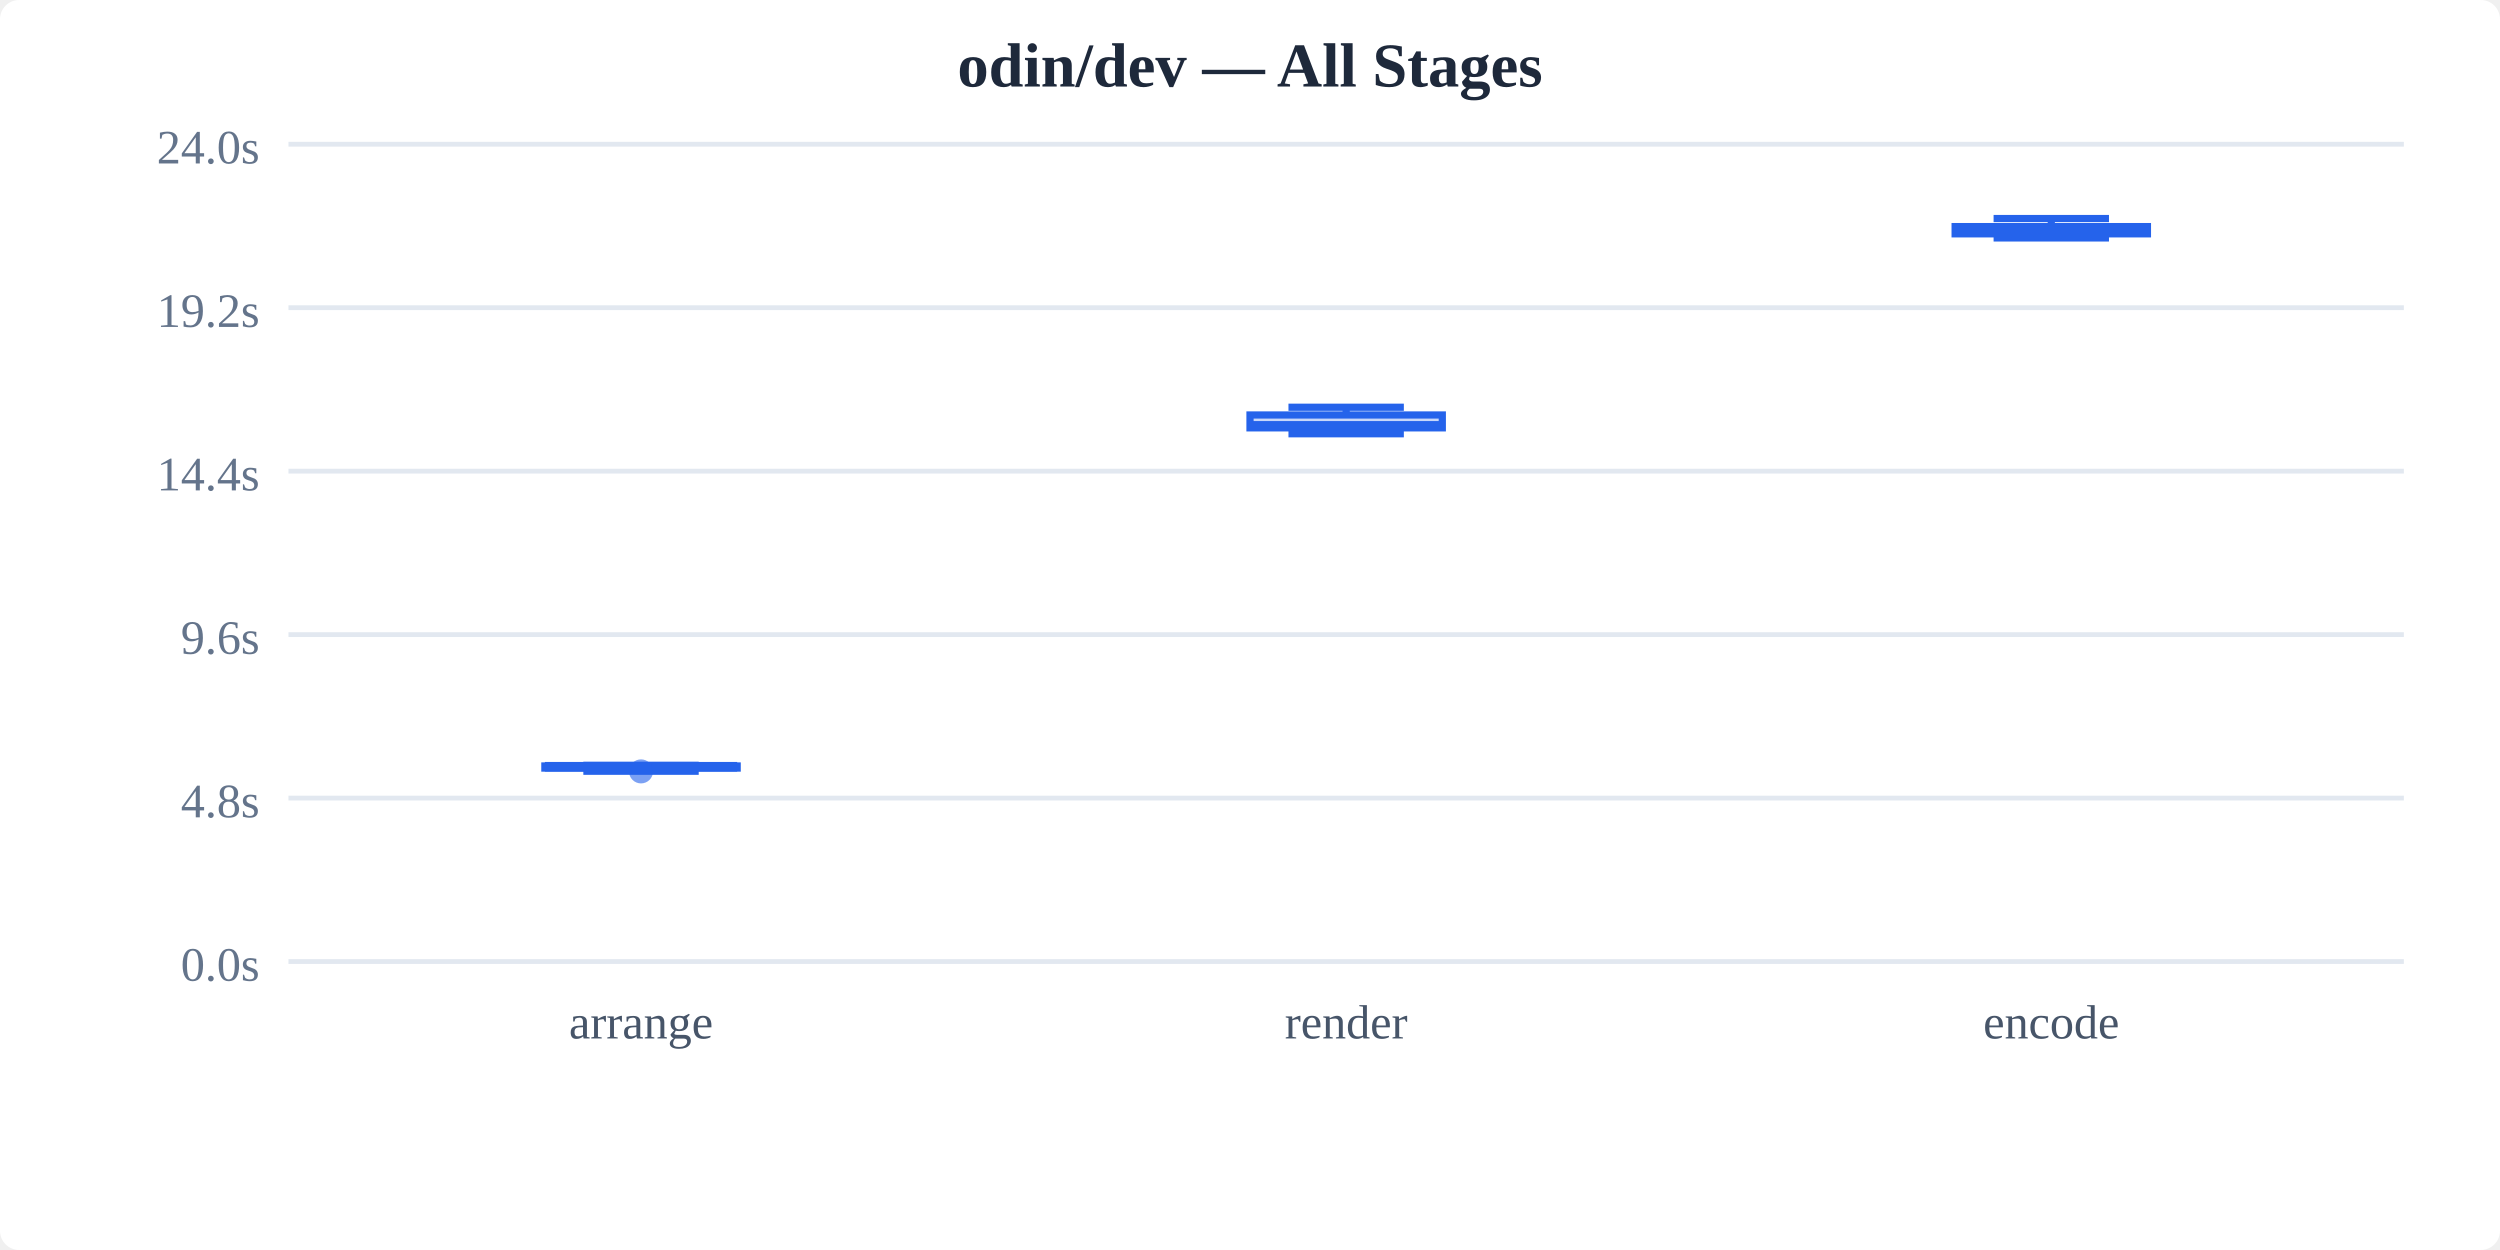
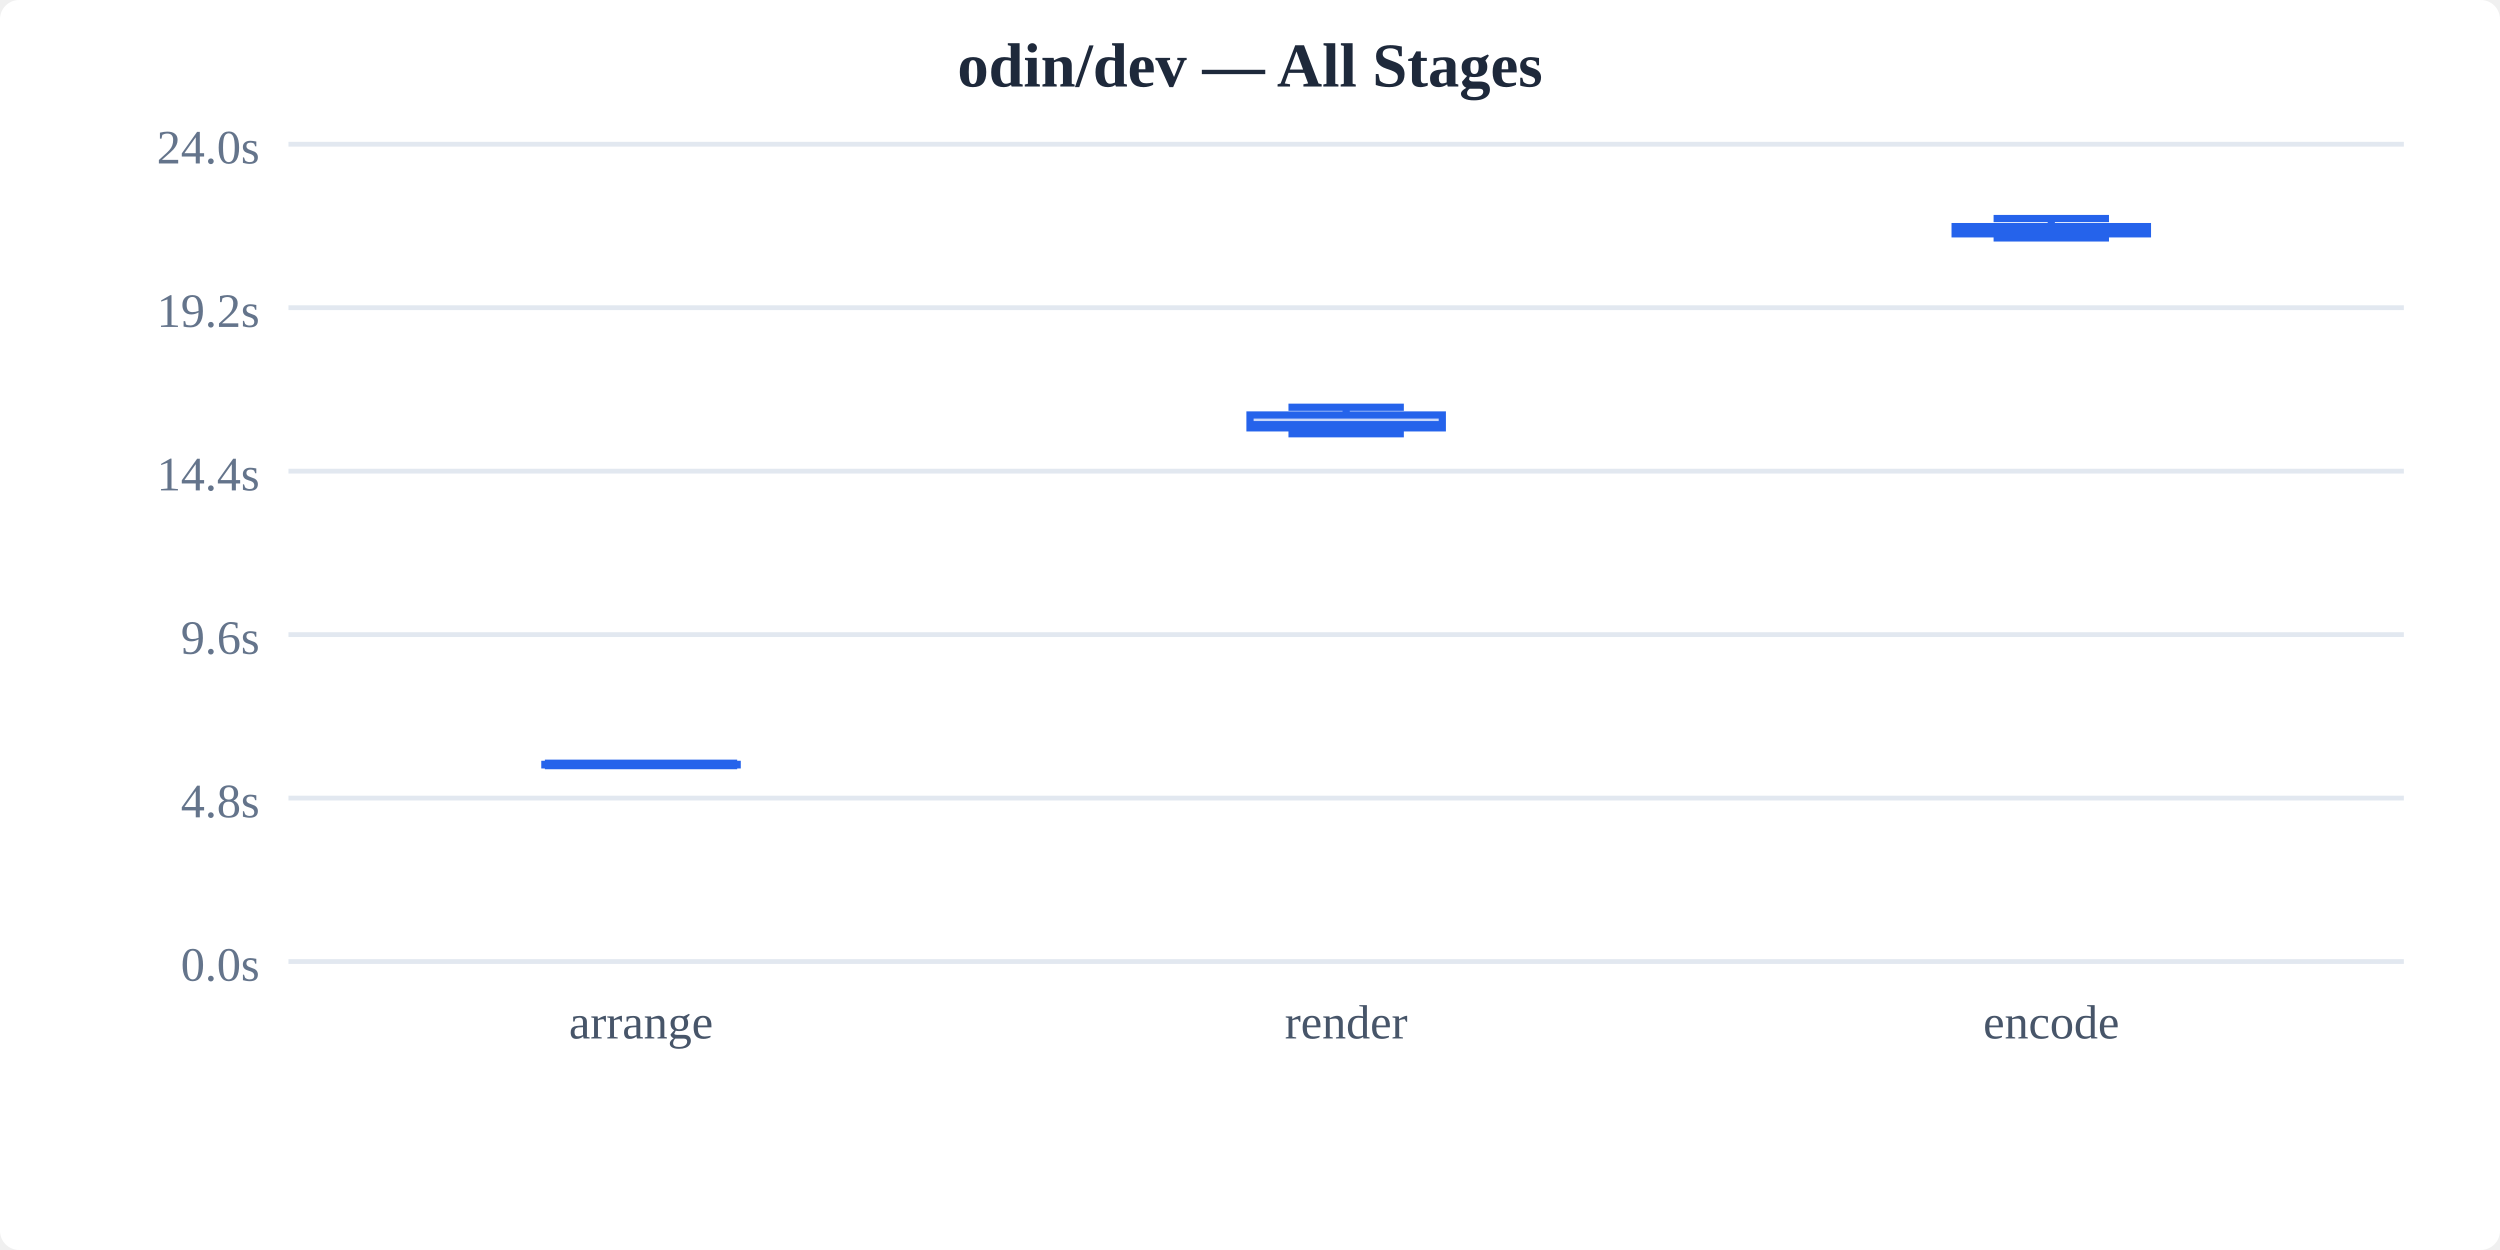
<svg xmlns="http://www.w3.org/2000/svg" width="520" height="260" viewBox="0 0 520 260">
  <rect width="520" height="260" fill="white" rx="4" />
  <text x="260.0" y="18" text-anchor="middle" font-size="13" font-weight="600" fill="#1e293b">odin/dev — All Stages</text>
  <line x1="60" y1="200.0" x2="500" y2="200.0" stroke="#e2e8f0" stroke-width="1" />
  <text x="54" y="204.0" text-anchor="end" font-size="10" fill="#64748b">0.0s</text>
  <line x1="60" y1="166.0" x2="500" y2="166.0" stroke="#e2e8f0" stroke-width="1" />
  <text x="54" y="170.0" text-anchor="end" font-size="10" fill="#64748b">4.8s</text>
  <line x1="60" y1="132.0" x2="500" y2="132.0" stroke="#e2e8f0" stroke-width="1" />
  <text x="54" y="136.0" text-anchor="end" font-size="10" fill="#64748b">9.6s</text>
  <line x1="60" y1="98.0" x2="500" y2="98.0" stroke="#e2e8f0" stroke-width="1" />
  <text x="54" y="102.0" text-anchor="end" font-size="10" fill="#64748b">14.4s</text>
  <line x1="60" y1="64.0" x2="500" y2="64.0" stroke="#e2e8f0" stroke-width="1" />
  <text x="54" y="68.0" text-anchor="end" font-size="10" fill="#64748b">19.2s</text>
  <line x1="60" y1="30.0" x2="500" y2="30.0" stroke="#e2e8f0" stroke-width="1" />
  <text x="54" y="34.0" text-anchor="end" font-size="10" fill="#64748b">24.0s</text>
  <text x="133.333" y="216" text-anchor="middle" font-size="10" fill="#475569">arrange</text>
-   <line x1="133.333" y1="160.417" x2="133.333" y2="159.759" stroke="#2563eb" stroke-width="1.5" />
-   <line x1="133.333" y1="159.321" x2="133.333" y2="159.184" stroke="#2563eb" stroke-width="1.5" />
-   <line x1="121.333" y1="160.417" x2="145.333" y2="160.417" stroke="#2563eb" stroke-width="1.5" />
-   <line x1="121.333" y1="159.184" x2="145.333" y2="159.184" stroke="#2563eb" stroke-width="1.5" />
-   <rect x="113.333" y="159.321" width="40" height="0.438" fill="#2563eb" fill-opacity="0.25" stroke="#2563eb" stroke-width="1.5" />
-   <line x1="113.333" y1="159.485" x2="153.333" y2="159.485" stroke="#2563eb" stroke-width="2" />
-   <circle cx="133.333" cy="160.451" r="2.5" fill="#2563eb" fill-opacity="0.6" />
+   <line x1="133.333" y1="159.118" x2="133.333" y2="159.091" stroke="#2563eb" stroke-width="1.5" />
+   <line x1="133.333" y1="158.987" x2="133.333" y2="158.892" stroke="#2563eb" stroke-width="1.5" />
+   <line x1="121.333" y1="159.118" x2="145.333" y2="159.118" stroke="#2563eb" stroke-width="1.5" />
+   <line x1="121.333" y1="158.892" x2="145.333" y2="158.892" stroke="#2563eb" stroke-width="1.5" />
+   <rect x="113.333" y="158.987" width="40" height="0.104" fill="#2563eb" fill-opacity="0.25" stroke="#2563eb" stroke-width="1.5" />
+   <line x1="113.333" y1="159.002" x2="153.333" y2="159.002" stroke="#2563eb" stroke-width="2" />
  <text x="280.0" y="216" text-anchor="middle" font-size="10" fill="#475569">render</text>
  <line x1="280.0" y1="90.222" x2="280.0" y2="88.993" stroke="#2563eb" stroke-width="1.5" />
  <line x1="280.0" y1="86.314" x2="280.0" y2="84.707" stroke="#2563eb" stroke-width="1.5" />
  <line x1="268.0" y1="90.222" x2="292.0" y2="90.222" stroke="#2563eb" stroke-width="1.5" />
  <line x1="268.0" y1="84.707" x2="292.0" y2="84.707" stroke="#2563eb" stroke-width="1.5" />
  <rect x="260.0" y="86.314" width="40" height="2.68" fill="#2563eb" fill-opacity="0.25" stroke="#2563eb" stroke-width="1.5" />
  <line x1="260.0" y1="88.581" x2="300.0" y2="88.581" stroke="#2563eb" stroke-width="2" />
  <text x="426.667" y="216" text-anchor="middle" font-size="10" fill="#475569">encode</text>
  <line x1="426.667" y1="49.489" x2="426.667" y2="48.638" stroke="#2563eb" stroke-width="1.5" />
  <line x1="426.667" y1="47.131" x2="426.667" y2="45.455" stroke="#2563eb" stroke-width="1.5" />
  <line x1="414.667" y1="49.489" x2="438.667" y2="49.489" stroke="#2563eb" stroke-width="1.5" />
  <line x1="414.667" y1="45.455" x2="438.667" y2="45.455" stroke="#2563eb" stroke-width="1.5" />
  <rect x="406.667" y="47.131" width="40" height="1.507" fill="#2563eb" fill-opacity="0.25" stroke="#2563eb" stroke-width="1.5" />
  <line x1="406.667" y1="47.999" x2="446.667" y2="47.999" stroke="#2563eb" stroke-width="2" />
</svg>
